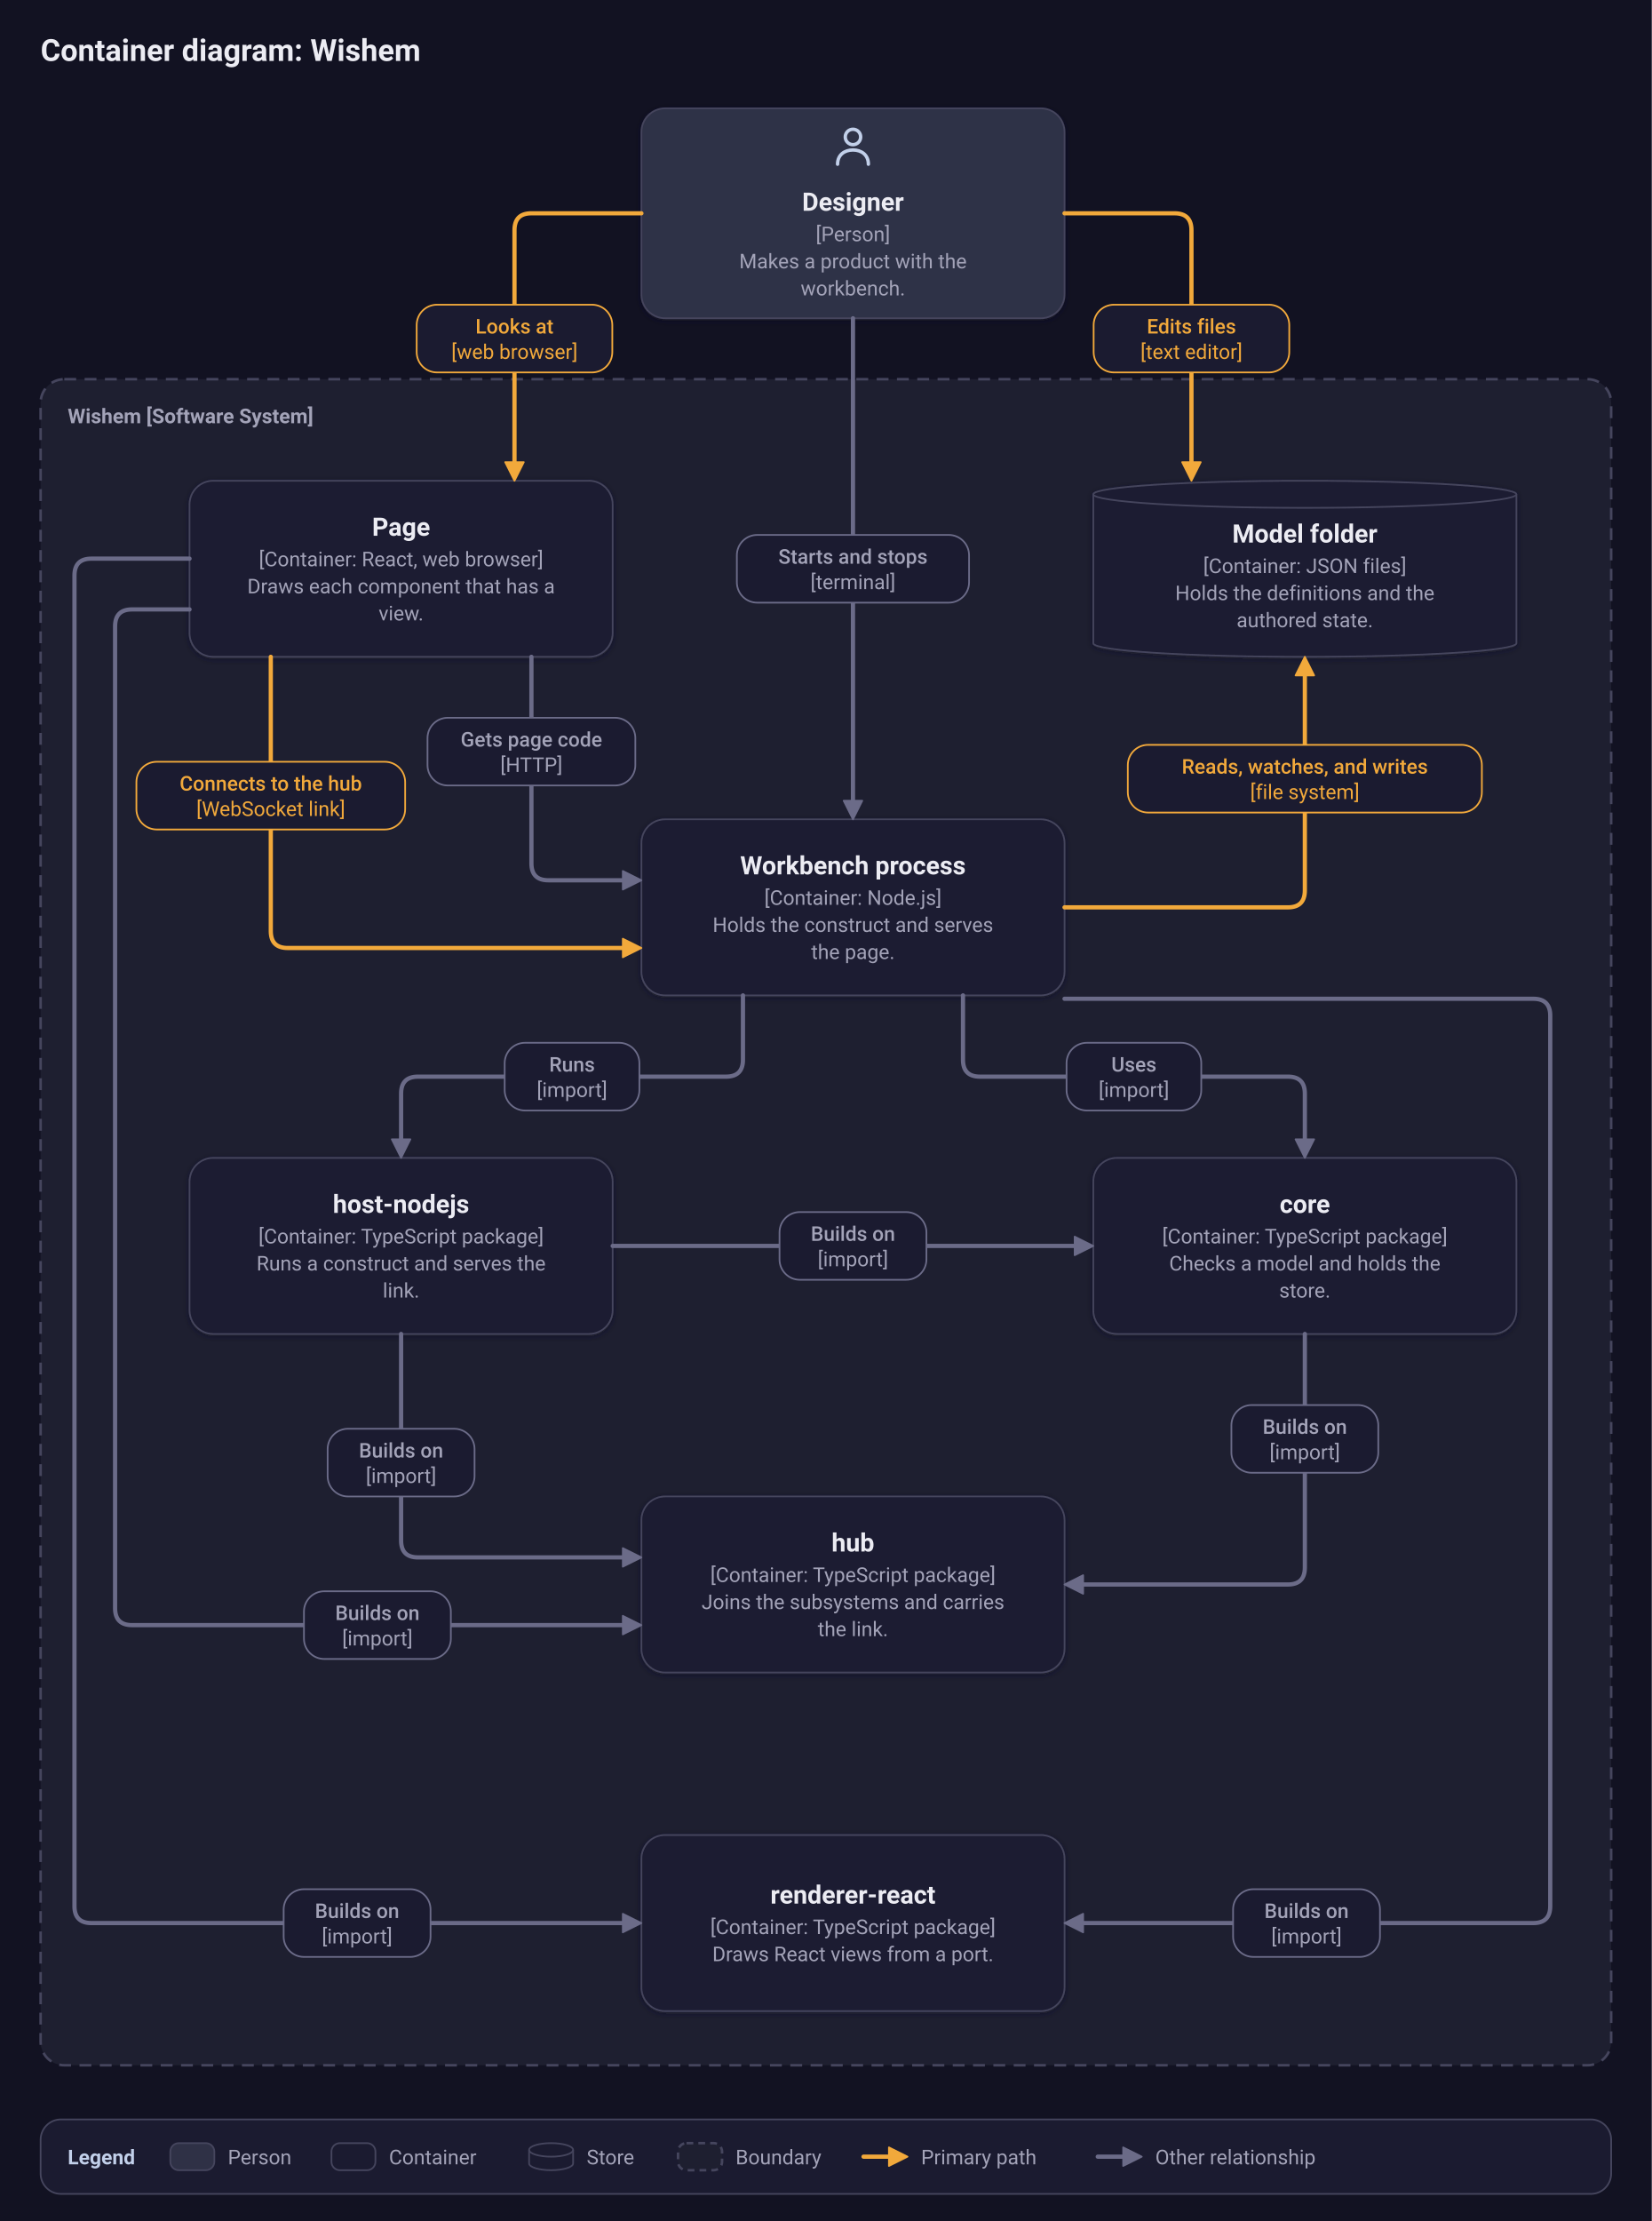
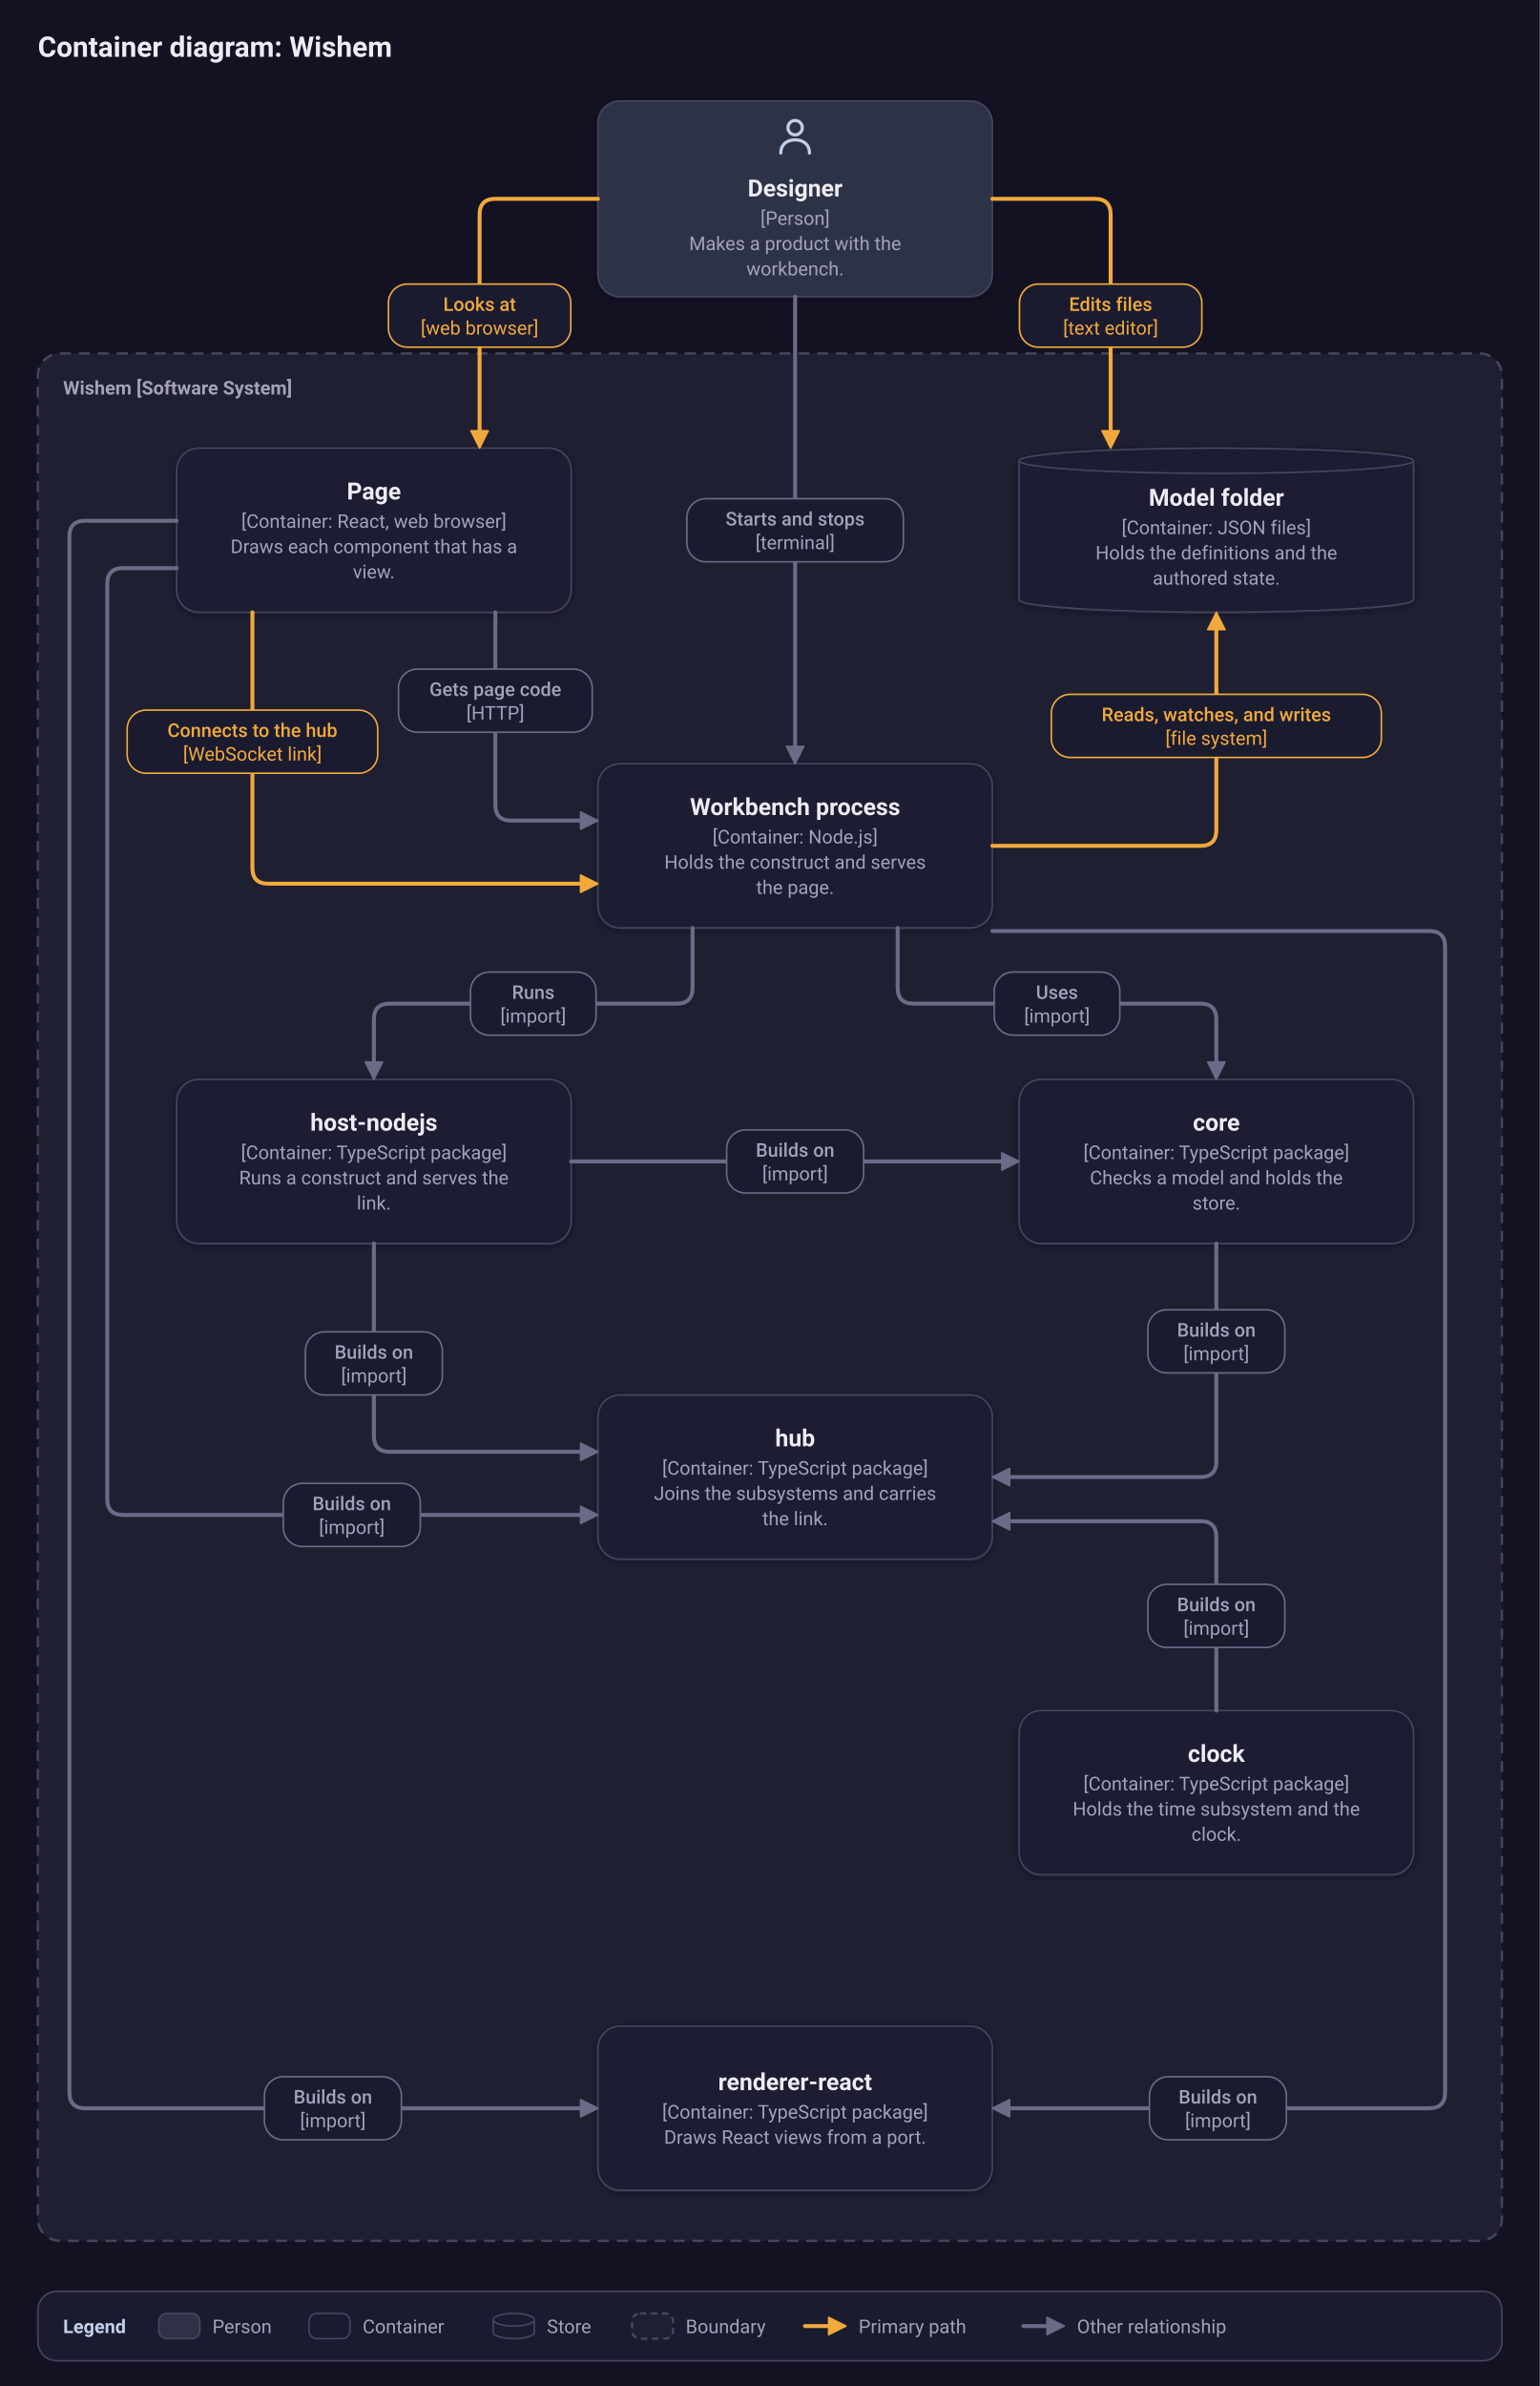
- <svg xmlns="http://www.w3.org/2000/svg" viewBox="0 0 976 1312" width="976" height="1312" role="img" aria-labelledby="title desc">
+ <svg xmlns="http://www.w3.org/2000/svg" viewBox="0 0 976 1512" width="976" height="1512" role="img" aria-labelledby="title desc">
  <defs>
    <filter id="shadow" x="-10%" y="-10%" width="120%" height="130%">
      <feDropShadow dx="0" dy="1" stdDeviation="2" flood-color="#17172a" flood-opacity="0.5" />
    </filter>
  </defs>
-   <rect width="976" height="1312" fill="#121222" />
+   <rect width="976" height="1512" fill="#121222" />
  <text x="24" y="36" font-family="system-ui, -apple-system, 'Segoe UI', Roboto, 'Helvetica Neue', Arial, sans-serif" font-weight="600" font-size="18" fill="#ececf3" text-anchor="start">Container diagram: Wishem</text>
-   <rect x="24" y="224" width="928" height="996" rx="14" fill="#1e1f30" stroke="#45455d" stroke-width="1.5" stroke-dasharray="7 5" />
+   <rect x="24" y="224" width="928" height="1196" rx="14" fill="#1e1f30" stroke="#45455d" stroke-width="1.5" stroke-dasharray="7 5" />
  <text x="40" y="250" font-family="system-ui, -apple-system, 'Segoe UI', Roboto, 'Helvetica Neue', Arial, sans-serif" font-weight="600" font-size="12" fill="#a3a3b8" text-anchor="start">Wishem [Software System]</text>
  <rect x="379" y="64" width="250" height="124" rx="14" fill="#2f3146" stroke="#45455d" filter="url(#shadow)" />
  <g transform="translate(490 72.5) scale(0.7)" fill="none" stroke="#c2d0ea" stroke-width="2.86" stroke-linecap="round" stroke-linejoin="round">
    <circle cx="20" cy="12" r="6.5" />
    <path d="M7 35c0-8 6-12 13-12s13 4 13 12" />
  </g>
  <text x="504" y="124.5" font-family="system-ui, -apple-system, 'Segoe UI', Roboto, 'Helvetica Neue', Arial, sans-serif" font-weight="600" font-size="15" fill="#ececf3" text-anchor="middle">Designer</text>
  <text x="504" y="142.5" font-family="system-ui, -apple-system, 'Segoe UI', Roboto, 'Helvetica Neue', Arial, sans-serif" font-weight="400" font-size="12" fill="#a3a3b8" text-anchor="middle">[Person]</text>
  <text x="504" y="158.5" font-family="system-ui, -apple-system, 'Segoe UI', Roboto, 'Helvetica Neue', Arial, sans-serif" font-weight="400" font-size="12" fill="#a3a3b8" text-anchor="middle">Makes a product with the</text>
  <text x="504" y="174.5" font-family="system-ui, -apple-system, 'Segoe UI', Roboto, 'Helvetica Neue', Arial, sans-serif" font-weight="400" font-size="12" fill="#a3a3b8" text-anchor="middle">workbench.</text>
  <rect x="112" y="284" width="250" height="104" rx="14" fill="#1b1b30" stroke="#45455d" filter="url(#shadow)" />
  <text x="237" y="316.5" font-family="system-ui, -apple-system, 'Segoe UI', Roboto, 'Helvetica Neue', Arial, sans-serif" font-weight="600" font-size="15" fill="#ececf3" text-anchor="middle">Page</text>
  <text x="237" y="334.5" font-family="system-ui, -apple-system, 'Segoe UI', Roboto, 'Helvetica Neue', Arial, sans-serif" font-weight="400" font-size="12" fill="#a3a3b8" text-anchor="middle">[Container: React, web browser]</text>
  <text x="237" y="350.5" font-family="system-ui, -apple-system, 'Segoe UI', Roboto, 'Helvetica Neue', Arial, sans-serif" font-weight="400" font-size="12" fill="#a3a3b8" text-anchor="middle">Draws each component that has a</text>
  <text x="237" y="366.5" font-family="system-ui, -apple-system, 'Segoe UI', Roboto, 'Helvetica Neue', Arial, sans-serif" font-weight="400" font-size="12" fill="#a3a3b8" text-anchor="middle">view.</text>
  <path d="M646 292 a125 8 0 0 1 250 0 v88 a125 8 0 0 1 -250 0 z" fill="#1b1b30" stroke="#45455d" filter="url(#shadow)" />
  <path d="M646 292 a125 8 0 0 0 250 0" fill="none" stroke="#45455d" />
  <text x="771" y="320.5" font-family="system-ui, -apple-system, 'Segoe UI', Roboto, 'Helvetica Neue', Arial, sans-serif" font-weight="600" font-size="15" fill="#ececf3" text-anchor="middle">Model folder</text>
  <text x="771" y="338.5" font-family="system-ui, -apple-system, 'Segoe UI', Roboto, 'Helvetica Neue', Arial, sans-serif" font-weight="400" font-size="12" fill="#a3a3b8" text-anchor="middle">[Container: JSON files]</text>
  <text x="771" y="354.5" font-family="system-ui, -apple-system, 'Segoe UI', Roboto, 'Helvetica Neue', Arial, sans-serif" font-weight="400" font-size="12" fill="#a3a3b8" text-anchor="middle">Holds the definitions and the</text>
  <text x="771" y="370.5" font-family="system-ui, -apple-system, 'Segoe UI', Roboto, 'Helvetica Neue', Arial, sans-serif" font-weight="400" font-size="12" fill="#a3a3b8" text-anchor="middle">authored state.</text>
  <rect x="379" y="484" width="250" height="104" rx="14" fill="#1b1b30" stroke="#45455d" filter="url(#shadow)" />
  <text x="504" y="516.5" font-family="system-ui, -apple-system, 'Segoe UI', Roboto, 'Helvetica Neue', Arial, sans-serif" font-weight="600" font-size="15" fill="#ececf3" text-anchor="middle">Workbench process</text>
  <text x="504" y="534.5" font-family="system-ui, -apple-system, 'Segoe UI', Roboto, 'Helvetica Neue', Arial, sans-serif" font-weight="400" font-size="12" fill="#a3a3b8" text-anchor="middle">[Container: Node.js]</text>
  <text x="504" y="550.5" font-family="system-ui, -apple-system, 'Segoe UI', Roboto, 'Helvetica Neue', Arial, sans-serif" font-weight="400" font-size="12" fill="#a3a3b8" text-anchor="middle">Holds the construct and serves</text>
  <text x="504" y="566.5" font-family="system-ui, -apple-system, 'Segoe UI', Roboto, 'Helvetica Neue', Arial, sans-serif" font-weight="400" font-size="12" fill="#a3a3b8" text-anchor="middle">the page.</text>
  <rect x="112" y="684" width="250" height="104" rx="14" fill="#1b1b30" stroke="#45455d" filter="url(#shadow)" />
  <text x="237" y="716.5" font-family="system-ui, -apple-system, 'Segoe UI', Roboto, 'Helvetica Neue', Arial, sans-serif" font-weight="600" font-size="15" fill="#ececf3" text-anchor="middle">host-nodejs</text>
  <text x="237" y="734.5" font-family="system-ui, -apple-system, 'Segoe UI', Roboto, 'Helvetica Neue', Arial, sans-serif" font-weight="400" font-size="12" fill="#a3a3b8" text-anchor="middle">[Container: TypeScript package]</text>
  <text x="237" y="750.5" font-family="system-ui, -apple-system, 'Segoe UI', Roboto, 'Helvetica Neue', Arial, sans-serif" font-weight="400" font-size="12" fill="#a3a3b8" text-anchor="middle">Runs a construct and serves the</text>
  <text x="237" y="766.5" font-family="system-ui, -apple-system, 'Segoe UI', Roboto, 'Helvetica Neue', Arial, sans-serif" font-weight="400" font-size="12" fill="#a3a3b8" text-anchor="middle">link.</text>
  <rect x="646" y="684" width="250" height="104" rx="14" fill="#1b1b30" stroke="#45455d" filter="url(#shadow)" />
  <text x="771" y="716.5" font-family="system-ui, -apple-system, 'Segoe UI', Roboto, 'Helvetica Neue', Arial, sans-serif" font-weight="600" font-size="15" fill="#ececf3" text-anchor="middle">core</text>
  <text x="771" y="734.5" font-family="system-ui, -apple-system, 'Segoe UI', Roboto, 'Helvetica Neue', Arial, sans-serif" font-weight="400" font-size="12" fill="#a3a3b8" text-anchor="middle">[Container: TypeScript package]</text>
  <text x="771" y="750.5" font-family="system-ui, -apple-system, 'Segoe UI', Roboto, 'Helvetica Neue', Arial, sans-serif" font-weight="400" font-size="12" fill="#a3a3b8" text-anchor="middle">Checks a model and holds the</text>
  <text x="771" y="766.5" font-family="system-ui, -apple-system, 'Segoe UI', Roboto, 'Helvetica Neue', Arial, sans-serif" font-weight="400" font-size="12" fill="#a3a3b8" text-anchor="middle">store.</text>
  <rect x="379" y="884" width="250" height="104" rx="14" fill="#1b1b30" stroke="#45455d" filter="url(#shadow)" />
  <text x="504" y="916.5" font-family="system-ui, -apple-system, 'Segoe UI', Roboto, 'Helvetica Neue', Arial, sans-serif" font-weight="600" font-size="15" fill="#ececf3" text-anchor="middle">hub</text>
  <text x="504" y="934.5" font-family="system-ui, -apple-system, 'Segoe UI', Roboto, 'Helvetica Neue', Arial, sans-serif" font-weight="400" font-size="12" fill="#a3a3b8" text-anchor="middle">[Container: TypeScript package]</text>
  <text x="504" y="950.5" font-family="system-ui, -apple-system, 'Segoe UI', Roboto, 'Helvetica Neue', Arial, sans-serif" font-weight="400" font-size="12" fill="#a3a3b8" text-anchor="middle">Joins the subsystems and carries</text>
  <text x="504" y="966.5" font-family="system-ui, -apple-system, 'Segoe UI', Roboto, 'Helvetica Neue', Arial, sans-serif" font-weight="400" font-size="12" fill="#a3a3b8" text-anchor="middle">the link.</text>
-   <rect x="379" y="1084" width="250" height="104" rx="14" fill="#1b1b30" stroke="#45455d" filter="url(#shadow)" />
-   <text x="504" y="1124.5" font-family="system-ui, -apple-system, 'Segoe UI', Roboto, 'Helvetica Neue', Arial, sans-serif" font-weight="600" font-size="15" fill="#ececf3" text-anchor="middle">renderer-react</text>
-   <text x="504" y="1142.5" font-family="system-ui, -apple-system, 'Segoe UI', Roboto, 'Helvetica Neue', Arial, sans-serif" font-weight="400" font-size="12" fill="#a3a3b8" text-anchor="middle">[Container: TypeScript package]</text>
-   <text x="504" y="1158.5" font-family="system-ui, -apple-system, 'Segoe UI', Roboto, 'Helvetica Neue', Arial, sans-serif" font-weight="400" font-size="12" fill="#a3a3b8" text-anchor="middle">Draws React views from a port.</text>
+   <rect x="379" y="1284" width="250" height="104" rx="14" fill="#1b1b30" stroke="#45455d" filter="url(#shadow)" />
+   <text x="504" y="1324.5" font-family="system-ui, -apple-system, 'Segoe UI', Roboto, 'Helvetica Neue', Arial, sans-serif" font-weight="600" font-size="15" fill="#ececf3" text-anchor="middle">renderer-react</text>
+   <text x="504" y="1342.5" font-family="system-ui, -apple-system, 'Segoe UI', Roboto, 'Helvetica Neue', Arial, sans-serif" font-weight="400" font-size="12" fill="#a3a3b8" text-anchor="middle">[Container: TypeScript package]</text>
+   <text x="504" y="1358.5" font-family="system-ui, -apple-system, 'Segoe UI', Roboto, 'Helvetica Neue', Arial, sans-serif" font-weight="400" font-size="12" fill="#a3a3b8" text-anchor="middle">Draws React views from a port.</text>
+   <rect x="646" y="1084" width="250" height="104" rx="14" fill="#1b1b30" stroke="#45455d" filter="url(#shadow)" />
+   <text x="771" y="1116.5" font-family="system-ui, -apple-system, 'Segoe UI', Roboto, 'Helvetica Neue', Arial, sans-serif" font-weight="600" font-size="15" fill="#ececf3" text-anchor="middle">clock</text>
+   <text x="771" y="1134.5" font-family="system-ui, -apple-system, 'Segoe UI', Roboto, 'Helvetica Neue', Arial, sans-serif" font-weight="400" font-size="12" fill="#a3a3b8" text-anchor="middle">[Container: TypeScript package]</text>
+   <text x="771" y="1150.5" font-family="system-ui, -apple-system, 'Segoe UI', Roboto, 'Helvetica Neue', Arial, sans-serif" font-weight="400" font-size="12" fill="#a3a3b8" text-anchor="middle">Holds the time subsystem and the</text>
+   <text x="771" y="1166.5" font-family="system-ui, -apple-system, 'Segoe UI', Roboto, 'Helvetica Neue', Arial, sans-serif" font-weight="400" font-size="12" fill="#a3a3b8" text-anchor="middle">clock.</text>
  <path d="M379 126 L314 126 Q304 126 304 136 L304 274" fill="none" stroke="#f2a93b" stroke-width="2.5" stroke-linecap="round" stroke-linejoin="round" />
  <polygon points="304,284 298.5,273 309.5,273" fill="#f2a93b" stroke="#f2a93b" stroke-width="1" stroke-linejoin="round" />
  <rect x="246.2" y="180" width="115.6" height="40" rx="12" fill="#1b1b30" stroke="#f2a93b" />
  <text x="304" y="197" font-family="system-ui, -apple-system, 'Segoe UI', Roboto, 'Helvetica Neue', Arial, sans-serif" font-weight="500" font-size="12" fill="#f2a93b" text-anchor="middle">Looks at</text>
  <text x="304" y="212" font-family="system-ui, -apple-system, 'Segoe UI', Roboto, 'Helvetica Neue', Arial, sans-serif" font-weight="400" font-size="12" fill="#f2a93b" text-anchor="middle">[web browser]</text>
  <path d="M629 126 L694 126 Q704 126 704 136 L704 274" fill="none" stroke="#f2a93b" stroke-width="2.5" stroke-linecap="round" stroke-linejoin="round" />
  <polygon points="704,284 698.5,273 709.5,273" fill="#f2a93b" stroke="#f2a93b" stroke-width="1" stroke-linejoin="round" />
  <rect x="646.2" y="180" width="115.6" height="40" rx="12" fill="#1b1b30" stroke="#f2a93b" />
  <text x="704" y="197" font-family="system-ui, -apple-system, 'Segoe UI', Roboto, 'Helvetica Neue', Arial, sans-serif" font-weight="500" font-size="12" fill="#f2a93b" text-anchor="middle">Edits files</text>
  <text x="704" y="212" font-family="system-ui, -apple-system, 'Segoe UI', Roboto, 'Helvetica Neue', Arial, sans-serif" font-weight="400" font-size="12" fill="#f2a93b" text-anchor="middle">[text editor]</text>
  <path d="M629 536 L761 536 Q771 536 771 526 L771 398" fill="none" stroke="#f2a93b" stroke-width="2.5" stroke-linecap="round" stroke-linejoin="round" />
  <polygon points="771,388 776.5,399 765.5,399" fill="#f2a93b" stroke="#f2a93b" stroke-width="1" stroke-linejoin="round" />
  <rect x="666.4" y="440" width="209.2" height="40" rx="12" fill="#1b1b30" stroke="#f2a93b" />
  <text x="771" y="457" font-family="system-ui, -apple-system, 'Segoe UI', Roboto, 'Helvetica Neue', Arial, sans-serif" font-weight="500" font-size="12" fill="#f2a93b" text-anchor="middle">Reads, watches, and writes</text>
  <text x="771" y="472" font-family="system-ui, -apple-system, 'Segoe UI', Roboto, 'Helvetica Neue', Arial, sans-serif" font-weight="400" font-size="12" fill="#f2a93b" text-anchor="middle">[file system]</text>
  <path d="M160 388 L160 550 Q160 560 170 560 L369 560" fill="none" stroke="#f2a93b" stroke-width="2.5" stroke-linecap="round" stroke-linejoin="round" />
  <polygon points="379,560 368,565.5 368,554.5" fill="#f2a93b" stroke="#f2a93b" stroke-width="1" stroke-linejoin="round" />
  <rect x="80.6" y="450" width="158.8" height="40" rx="12" fill="#1b1b30" stroke="#f2a93b" />
  <text x="160" y="467" font-family="system-ui, -apple-system, 'Segoe UI', Roboto, 'Helvetica Neue', Arial, sans-serif" font-weight="500" font-size="12" fill="#f2a93b" text-anchor="middle">Connects to the hub</text>
  <text x="160" y="482" font-family="system-ui, -apple-system, 'Segoe UI', Roboto, 'Helvetica Neue', Arial, sans-serif" font-weight="400" font-size="12" fill="#f2a93b" text-anchor="middle">[WebSocket link]</text>
  <path d="M504 188 L504 474" fill="none" stroke="#6b6b88" stroke-width="2.5" stroke-linecap="round" stroke-linejoin="round" />
  <polygon points="504,484 498.5,473 509.5,473" fill="#6b6b88" stroke="#6b6b88" stroke-width="1" stroke-linejoin="round" />
  <rect x="435.4" y="316" width="137.2" height="40" rx="12" fill="#1b1b30" stroke="#6b6b88" />
  <text x="504" y="333" font-family="system-ui, -apple-system, 'Segoe UI', Roboto, 'Helvetica Neue', Arial, sans-serif" font-weight="500" font-size="12" fill="#a3a3b8" text-anchor="middle">Starts and stops</text>
  <text x="504" y="348" font-family="system-ui, -apple-system, 'Segoe UI', Roboto, 'Helvetica Neue', Arial, sans-serif" font-weight="400" font-size="12" fill="#a3a3b8" text-anchor="middle">[terminal]</text>
  <path d="M314 388 L314 510 Q314 520 324 520 L369 520" fill="none" stroke="#6b6b88" stroke-width="2.5" stroke-linecap="round" stroke-linejoin="round" />
  <polygon points="379,520 368,525.5 368,514.5" fill="#6b6b88" stroke="#6b6b88" stroke-width="1" stroke-linejoin="round" />
  <rect x="252.6" y="424" width="122.8" height="40" rx="12" fill="#1b1b30" stroke="#6b6b88" />
  <text x="314" y="441" font-family="system-ui, -apple-system, 'Segoe UI', Roboto, 'Helvetica Neue', Arial, sans-serif" font-weight="500" font-size="12" fill="#a3a3b8" text-anchor="middle">Gets page code</text>
  <text x="314" y="456" font-family="system-ui, -apple-system, 'Segoe UI', Roboto, 'Helvetica Neue', Arial, sans-serif" font-weight="400" font-size="12" fill="#a3a3b8" text-anchor="middle">[HTTP]</text>
  <path d="M439 588 L439 626 Q439 636 429 636 L247 636 Q237 636 237 646 L237 674" fill="none" stroke="#6b6b88" stroke-width="2.5" stroke-linecap="round" stroke-linejoin="round" />
  <polygon points="237,684 231.5,673 242.5,673" fill="#6b6b88" stroke="#6b6b88" stroke-width="1" stroke-linejoin="round" />
  <rect x="298.2" y="616" width="79.6" height="40" rx="12" fill="#1b1b30" stroke="#6b6b88" />
  <text x="338" y="633" font-family="system-ui, -apple-system, 'Segoe UI', Roboto, 'Helvetica Neue', Arial, sans-serif" font-weight="500" font-size="12" fill="#a3a3b8" text-anchor="middle">Runs</text>
  <text x="338" y="648" font-family="system-ui, -apple-system, 'Segoe UI', Roboto, 'Helvetica Neue', Arial, sans-serif" font-weight="400" font-size="12" fill="#a3a3b8" text-anchor="middle">[import]</text>
  <path d="M569 588 L569 626 Q569 636 579 636 L761 636 Q771 636 771 646 L771 674" fill="none" stroke="#6b6b88" stroke-width="2.5" stroke-linecap="round" stroke-linejoin="round" />
  <polygon points="771,684 765.5,673 776.5,673" fill="#6b6b88" stroke="#6b6b88" stroke-width="1" stroke-linejoin="round" />
  <rect x="630.2" y="616" width="79.6" height="40" rx="12" fill="#1b1b30" stroke="#6b6b88" />
  <text x="670" y="633" font-family="system-ui, -apple-system, 'Segoe UI', Roboto, 'Helvetica Neue', Arial, sans-serif" font-weight="500" font-size="12" fill="#a3a3b8" text-anchor="middle">Uses</text>
  <text x="670" y="648" font-family="system-ui, -apple-system, 'Segoe UI', Roboto, 'Helvetica Neue', Arial, sans-serif" font-weight="400" font-size="12" fill="#a3a3b8" text-anchor="middle">[import]</text>
  <path d="M362 736 L636 736" fill="none" stroke="#6b6b88" stroke-width="2.5" stroke-linecap="round" stroke-linejoin="round" />
  <polygon points="646,736 635,741.5 635,730.5" fill="#6b6b88" stroke="#6b6b88" stroke-width="1" stroke-linejoin="round" />
  <rect x="460.6" y="716" width="86.8" height="40" rx="12" fill="#1b1b30" stroke="#6b6b88" />
  <text x="504" y="733" font-family="system-ui, -apple-system, 'Segoe UI', Roboto, 'Helvetica Neue', Arial, sans-serif" font-weight="500" font-size="12" fill="#a3a3b8" text-anchor="middle">Builds on</text>
  <text x="504" y="748" font-family="system-ui, -apple-system, 'Segoe UI', Roboto, 'Helvetica Neue', Arial, sans-serif" font-weight="400" font-size="12" fill="#a3a3b8" text-anchor="middle">[import]</text>
  <path d="M771 788 L771 926 Q771 936 761 936 L639 936" fill="none" stroke="#6b6b88" stroke-width="2.5" stroke-linecap="round" stroke-linejoin="round" />
  <polygon points="629,936 640,930.5 640,941.5" fill="#6b6b88" stroke="#6b6b88" stroke-width="1" stroke-linejoin="round" />
  <rect x="727.6" y="830" width="86.8" height="40" rx="12" fill="#1b1b30" stroke="#6b6b88" />
  <text x="771" y="847" font-family="system-ui, -apple-system, 'Segoe UI', Roboto, 'Helvetica Neue', Arial, sans-serif" font-weight="500" font-size="12" fill="#a3a3b8" text-anchor="middle">Builds on</text>
  <text x="771" y="862" font-family="system-ui, -apple-system, 'Segoe UI', Roboto, 'Helvetica Neue', Arial, sans-serif" font-weight="400" font-size="12" fill="#a3a3b8" text-anchor="middle">[import]</text>
  <path d="M237 788 L237 910 Q237 920 247 920 L369 920" fill="none" stroke="#6b6b88" stroke-width="2.5" stroke-linecap="round" stroke-linejoin="round" />
  <polygon points="379,920 368,925.5 368,914.5" fill="#6b6b88" stroke="#6b6b88" stroke-width="1" stroke-linejoin="round" />
  <rect x="193.6" y="844" width="86.8" height="40" rx="12" fill="#1b1b30" stroke="#6b6b88" />
  <text x="237" y="861" font-family="system-ui, -apple-system, 'Segoe UI', Roboto, 'Helvetica Neue', Arial, sans-serif" font-weight="500" font-size="12" fill="#a3a3b8" text-anchor="middle">Builds on</text>
  <text x="237" y="876" font-family="system-ui, -apple-system, 'Segoe UI', Roboto, 'Helvetica Neue', Arial, sans-serif" font-weight="400" font-size="12" fill="#a3a3b8" text-anchor="middle">[import]</text>
  <path d="M112 360 L78 360 Q68 360 68 370 L68 950 Q68 960 78 960 L369 960" fill="none" stroke="#6b6b88" stroke-width="2.5" stroke-linecap="round" stroke-linejoin="round" />
  <polygon points="379,960 368,965.5 368,954.5" fill="#6b6b88" stroke="#6b6b88" stroke-width="1" stroke-linejoin="round" />
  <rect x="179.6" y="940" width="86.8" height="40" rx="12" fill="#1b1b30" stroke="#6b6b88" />
  <text x="223" y="957" font-family="system-ui, -apple-system, 'Segoe UI', Roboto, 'Helvetica Neue', Arial, sans-serif" font-weight="500" font-size="12" fill="#a3a3b8" text-anchor="middle">Builds on</text>
  <text x="223" y="972" font-family="system-ui, -apple-system, 'Segoe UI', Roboto, 'Helvetica Neue', Arial, sans-serif" font-weight="400" font-size="12" fill="#a3a3b8" text-anchor="middle">[import]</text>
-   <path d="M112 330 L54 330 Q44 330 44 340 L44 1126 Q44 1136 54 1136 L369 1136" fill="none" stroke="#6b6b88" stroke-width="2.5" stroke-linecap="round" stroke-linejoin="round" />
-   <polygon points="379,1136 368,1141.5 368,1130.5" fill="#6b6b88" stroke="#6b6b88" stroke-width="1" stroke-linejoin="round" />
-   <rect x="167.6" y="1116" width="86.8" height="40" rx="12" fill="#1b1b30" stroke="#6b6b88" />
-   <text x="211" y="1133" font-family="system-ui, -apple-system, 'Segoe UI', Roboto, 'Helvetica Neue', Arial, sans-serif" font-weight="500" font-size="12" fill="#a3a3b8" text-anchor="middle">Builds on</text>
-   <text x="211" y="1148" font-family="system-ui, -apple-system, 'Segoe UI', Roboto, 'Helvetica Neue', Arial, sans-serif" font-weight="400" font-size="12" fill="#a3a3b8" text-anchor="middle">[import]</text>
-   <path d="M629 590 L906 590 Q916 590 916 600 L916 1126 Q916 1136 906 1136 L639 1136" fill="none" stroke="#6b6b88" stroke-width="2.5" stroke-linecap="round" stroke-linejoin="round" />
-   <polygon points="629,1136 640,1130.5 640,1141.5" fill="#6b6b88" stroke="#6b6b88" stroke-width="1" stroke-linejoin="round" />
-   <rect x="728.6" y="1116" width="86.8" height="40" rx="12" fill="#1b1b30" stroke="#6b6b88" />
-   <text x="772" y="1133" font-family="system-ui, -apple-system, 'Segoe UI', Roboto, 'Helvetica Neue', Arial, sans-serif" font-weight="500" font-size="12" fill="#a3a3b8" text-anchor="middle">Builds on</text>
-   <text x="772" y="1148" font-family="system-ui, -apple-system, 'Segoe UI', Roboto, 'Helvetica Neue', Arial, sans-serif" font-weight="400" font-size="12" fill="#a3a3b8" text-anchor="middle">[import]</text>
-   <rect x="24" y="1252" width="928" height="44" rx="12" fill="#1b1b30" stroke="#45455d" />
-   <text x="40" y="1278.5" font-family="system-ui, -apple-system, 'Segoe UI', Roboto, 'Helvetica Neue', Arial, sans-serif" font-weight="600" font-size="12" fill="#c2d0ea" text-anchor="start">Legend</text>
-   <rect x="100.64" y="1266" width="26" height="16" rx="5" fill="#2f3146" stroke="#45455d" />
-   <text x="134.64" y="1278.5" font-family="system-ui, -apple-system, 'Segoe UI', Roboto, 'Helvetica Neue', Arial, sans-serif" font-weight="400" font-size="12" fill="#a3a3b8" text-anchor="start">Person</text>
-   <rect x="195.84" y="1266" width="26" height="16" rx="5" fill="#1b1b30" stroke="#45455d" />
-   <text x="229.84" y="1278.5" font-family="system-ui, -apple-system, 'Segoe UI', Roboto, 'Helvetica Neue', Arial, sans-serif" font-weight="400" font-size="12" fill="#a3a3b8" text-anchor="start">Container</text>
-   <path d="M312.64 1270 a13 4 0 0 1 26 0 v8 a13 4 0 0 1 -26 0 z" fill="#1b1b30" stroke="#45455d" />
-   <path d="M312.64 1270 a13 4 0 0 0 26 0" fill="none" stroke="#45455d" />
-   <text x="346.64" y="1278.5" font-family="system-ui, -apple-system, 'Segoe UI', Roboto, 'Helvetica Neue', Arial, sans-serif" font-weight="400" font-size="12" fill="#a3a3b8" text-anchor="start">Store</text>
-   <rect x="400.64" y="1266" width="26" height="16" rx="5" fill="#1e1f30" stroke="#45455d" stroke-width="1.5" stroke-dasharray="4 3" />
-   <text x="434.64" y="1278.5" font-family="system-ui, -apple-system, 'Segoe UI', Roboto, 'Helvetica Neue', Arial, sans-serif" font-weight="400" font-size="12" fill="#a3a3b8" text-anchor="start">Boundary</text>
-   <path d="M510.24 1274 L526.24 1274" stroke="#f2a93b" stroke-width="2.5" stroke-linecap="round" />
-   <polygon points="536.24,1274 525.24,1279.5 525.24,1268.5" fill="#f2a93b" stroke="#f2a93b" stroke-width="1" stroke-linejoin="round" />
-   <text x="544.24" y="1278.5" font-family="system-ui, -apple-system, 'Segoe UI', Roboto, 'Helvetica Neue', Arial, sans-serif" font-weight="400" font-size="12" fill="#a3a3b8" text-anchor="start">Primary path</text>
-   <path d="M648.64 1274 L664.64 1274" stroke="#6b6b88" stroke-width="2.5" stroke-linecap="round" />
-   <polygon points="674.64,1274 663.64,1279.5 663.64,1268.5" fill="#6b6b88" stroke="#6b6b88" stroke-width="1" stroke-linejoin="round" />
-   <text x="682.64" y="1278.5" font-family="system-ui, -apple-system, 'Segoe UI', Roboto, 'Helvetica Neue', Arial, sans-serif" font-weight="400" font-size="12" fill="#a3a3b8" text-anchor="start">Other relationship</text>
+   <path d="M112 330 L54 330 Q44 330 44 340 L44 1326 Q44 1336 54 1336 L369 1336" fill="none" stroke="#6b6b88" stroke-width="2.5" stroke-linecap="round" stroke-linejoin="round" />
+   <polygon points="379,1336 368,1341.5 368,1330.5" fill="#6b6b88" stroke="#6b6b88" stroke-width="1" stroke-linejoin="round" />
+   <rect x="167.6" y="1316" width="86.8" height="40" rx="12" fill="#1b1b30" stroke="#6b6b88" />
+   <text x="211" y="1333" font-family="system-ui, -apple-system, 'Segoe UI', Roboto, 'Helvetica Neue', Arial, sans-serif" font-weight="500" font-size="12" fill="#a3a3b8" text-anchor="middle">Builds on</text>
+   <text x="211" y="1348" font-family="system-ui, -apple-system, 'Segoe UI', Roboto, 'Helvetica Neue', Arial, sans-serif" font-weight="400" font-size="12" fill="#a3a3b8" text-anchor="middle">[import]</text>
+   <path d="M629 590 L906 590 Q916 590 916 600 L916 1326 Q916 1336 906 1336 L639 1336" fill="none" stroke="#6b6b88" stroke-width="2.5" stroke-linecap="round" stroke-linejoin="round" />
+   <polygon points="629,1336 640,1330.5 640,1341.5" fill="#6b6b88" stroke="#6b6b88" stroke-width="1" stroke-linejoin="round" />
+   <rect x="728.6" y="1316" width="86.8" height="40" rx="12" fill="#1b1b30" stroke="#6b6b88" />
+   <text x="772" y="1333" font-family="system-ui, -apple-system, 'Segoe UI', Roboto, 'Helvetica Neue', Arial, sans-serif" font-weight="500" font-size="12" fill="#a3a3b8" text-anchor="middle">Builds on</text>
+   <text x="772" y="1348" font-family="system-ui, -apple-system, 'Segoe UI', Roboto, 'Helvetica Neue', Arial, sans-serif" font-weight="400" font-size="12" fill="#a3a3b8" text-anchor="middle">[import]</text>
+   <path d="M771 1084 L771 974 Q771 964 761 964 L639 964" fill="none" stroke="#6b6b88" stroke-width="2.5" stroke-linecap="round" stroke-linejoin="round" />
+   <polygon points="629,964 640,958.5 640,969.5" fill="#6b6b88" stroke="#6b6b88" stroke-width="1" stroke-linejoin="round" />
+   <rect x="727.6" y="1004" width="86.8" height="40" rx="12" fill="#1b1b30" stroke="#6b6b88" />
+   <text x="771" y="1021" font-family="system-ui, -apple-system, 'Segoe UI', Roboto, 'Helvetica Neue', Arial, sans-serif" font-weight="500" font-size="12" fill="#a3a3b8" text-anchor="middle">Builds on</text>
+   <text x="771" y="1036" font-family="system-ui, -apple-system, 'Segoe UI', Roboto, 'Helvetica Neue', Arial, sans-serif" font-weight="400" font-size="12" fill="#a3a3b8" text-anchor="middle">[import]</text>
+   <rect x="24" y="1452" width="928" height="44" rx="12" fill="#1b1b30" stroke="#45455d" />
+   <text x="40" y="1478.5" font-family="system-ui, -apple-system, 'Segoe UI', Roboto, 'Helvetica Neue', Arial, sans-serif" font-weight="600" font-size="12" fill="#c2d0ea" text-anchor="start">Legend</text>
+   <rect x="100.64" y="1466" width="26" height="16" rx="5" fill="#2f3146" stroke="#45455d" />
+   <text x="134.64" y="1478.5" font-family="system-ui, -apple-system, 'Segoe UI', Roboto, 'Helvetica Neue', Arial, sans-serif" font-weight="400" font-size="12" fill="#a3a3b8" text-anchor="start">Person</text>
+   <rect x="195.84" y="1466" width="26" height="16" rx="5" fill="#1b1b30" stroke="#45455d" />
+   <text x="229.84" y="1478.5" font-family="system-ui, -apple-system, 'Segoe UI', Roboto, 'Helvetica Neue', Arial, sans-serif" font-weight="400" font-size="12" fill="#a3a3b8" text-anchor="start">Container</text>
+   <path d="M312.64 1470 a13 4 0 0 1 26 0 v8 a13 4 0 0 1 -26 0 z" fill="#1b1b30" stroke="#45455d" />
+   <path d="M312.64 1470 a13 4 0 0 0 26 0" fill="none" stroke="#45455d" />
+   <text x="346.64" y="1478.5" font-family="system-ui, -apple-system, 'Segoe UI', Roboto, 'Helvetica Neue', Arial, sans-serif" font-weight="400" font-size="12" fill="#a3a3b8" text-anchor="start">Store</text>
+   <rect x="400.64" y="1466" width="26" height="16" rx="5" fill="#1e1f30" stroke="#45455d" stroke-width="1.5" stroke-dasharray="4 3" />
+   <text x="434.64" y="1478.5" font-family="system-ui, -apple-system, 'Segoe UI', Roboto, 'Helvetica Neue', Arial, sans-serif" font-weight="400" font-size="12" fill="#a3a3b8" text-anchor="start">Boundary</text>
+   <path d="M510.24 1474 L526.24 1474" stroke="#f2a93b" stroke-width="2.5" stroke-linecap="round" />
+   <polygon points="536.24,1474 525.24,1479.5 525.24,1468.5" fill="#f2a93b" stroke="#f2a93b" stroke-width="1" stroke-linejoin="round" />
+   <text x="544.24" y="1478.5" font-family="system-ui, -apple-system, 'Segoe UI', Roboto, 'Helvetica Neue', Arial, sans-serif" font-weight="400" font-size="12" fill="#a3a3b8" text-anchor="start">Primary path</text>
+   <path d="M648.64 1474 L664.64 1474" stroke="#6b6b88" stroke-width="2.5" stroke-linecap="round" />
+   <polygon points="674.64,1474 663.64,1479.5 663.64,1468.5" fill="#6b6b88" stroke="#6b6b88" stroke-width="1" stroke-linejoin="round" />
+   <text x="682.64" y="1478.5" font-family="system-ui, -apple-system, 'Segoe UI', Roboto, 'Helvetica Neue', Arial, sans-serif" font-weight="400" font-size="12" fill="#a3a3b8" text-anchor="start">Other relationship</text>
</svg>
